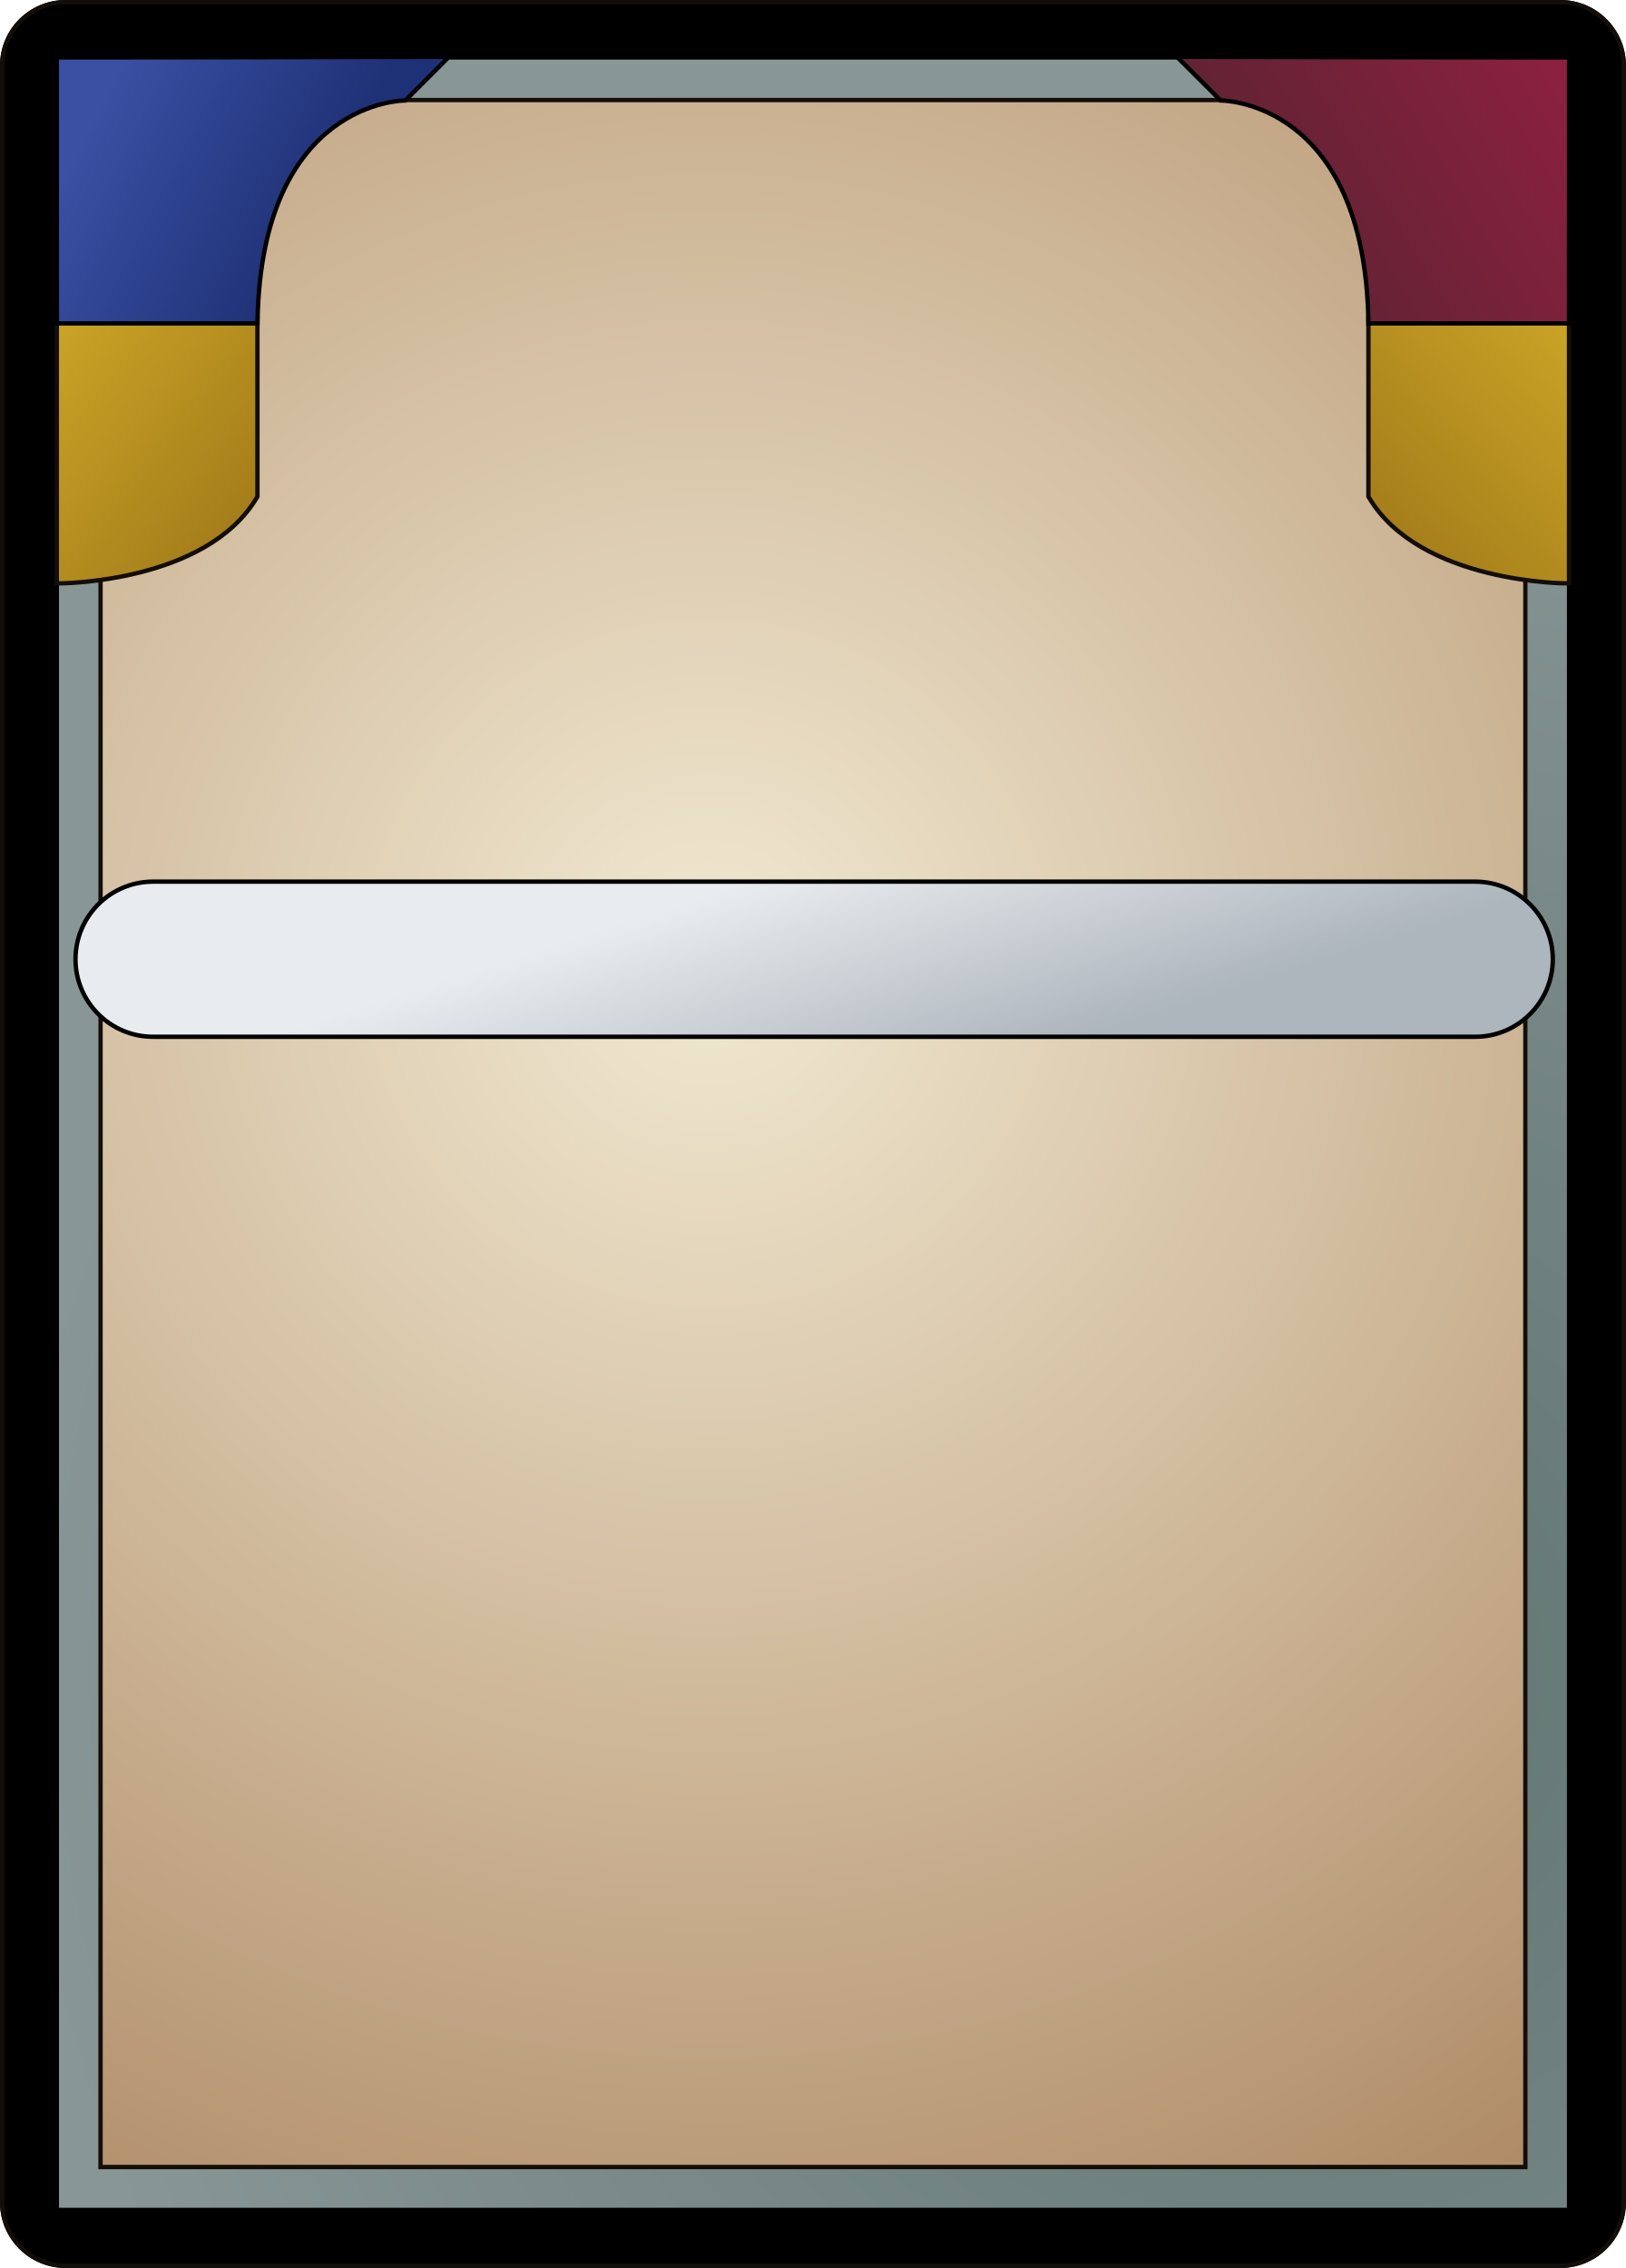
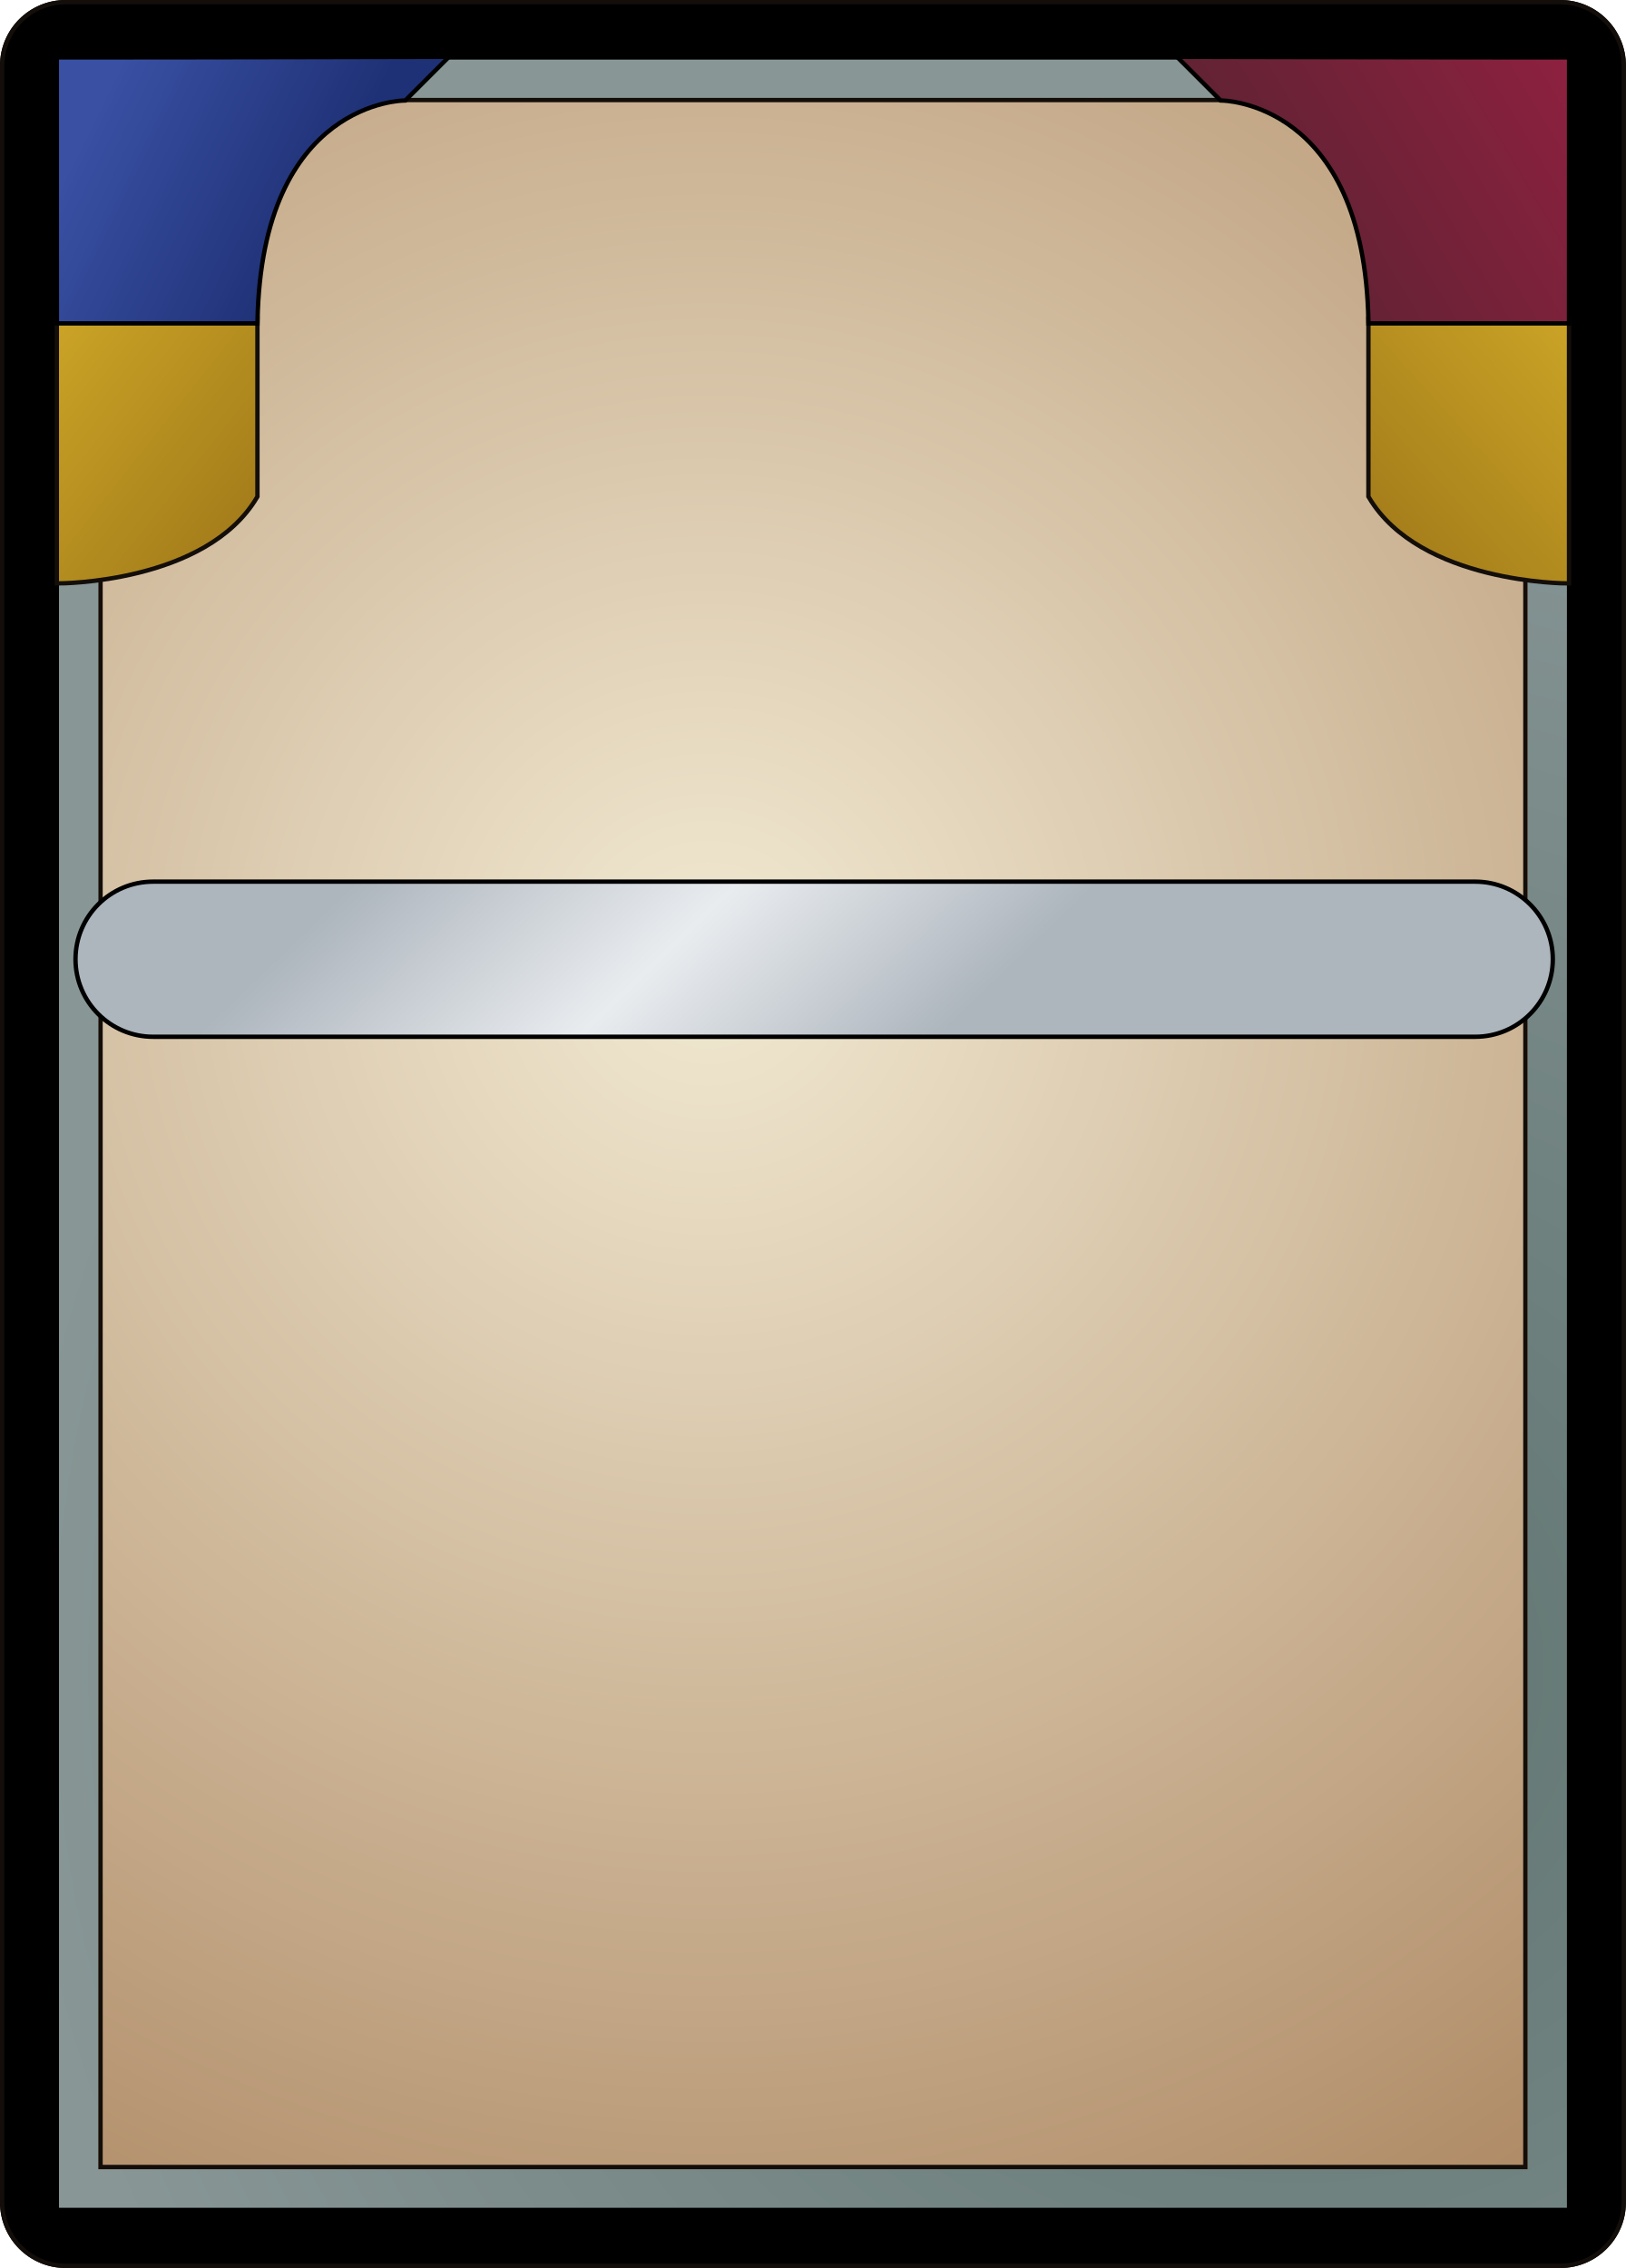
<svg xmlns="http://www.w3.org/2000/svg" viewBox="0 0 744 1038" width="744" height="1038">
  <defs>
-     <clipPath id="alignment-14349923795673549969">
+     <clipPath id="alignment-13201817014849525628">
      <path d="M36,66 C36,49.446 49.446,36 66,36 L750,36 C766.554,36 780,49.446 780,66 L780,1044 C780,1060.554 766.554,1074 750,1074 L66,1074 C49.446,1074 36,1060.554 36,1044 L36,66 Z" fill="#000000" />
    </clipPath>
-     <radialGradient id="3598721586997320670" cx="629.22" cy="800.195" r="591.798" gradientTransform="matrix(0.001449275,0,0,0.00101713,-0.09130435,-0.06436175)">
+     <radialGradient id="18241876344166168219" cx="629.22" cy="800.195" r="591.798" gradientTransform="matrix(0.001449275,0,0,0.00101713,-0.09130435,-0.06436175)">
      <stop stop-color="#5f7470" />
      <stop offset="1" stop-color="#889696" />
    </radialGradient>
-     <radialGradient id="3496050237359718599" cx="360.151" cy="476.83" r="682.273" gradientTransform="matrix(0.001529052,0,0,0.001054852,-0.1238532,-0.08522042)">
+     <radialGradient id="2951898710895494521" cx="360.151" cy="476.83" r="682.273" gradientTransform="matrix(0.001529052,0,0,0.001054852,-0.1238532,-0.08522042)">
      <stop stop-color="#f1e9d2" />
      <stop offset="1" stop-color="#ae8964" />
    </radialGradient>
-     <clipPath id="alignment-8618889531719043882">
+     <clipPath id="alignment-12988304167659385445">
      <path d="M81,80.789 L735,80.789 L735,1028.789 L81,1028.789 L81,80.789 Z" fill="#000000" />
    </clipPath>
-     <linearGradient id="13938570618791222319" x1="456.159" y1="535.05" x2="421.475" y2="426.372" gradientTransform="matrix(0.00147929,0,0,0.01408451,-0.1043638,-6.190141)">
+     <linearGradient id="10588757065321876430" x1="424.875" y1="549.831" x2="260.701" y2="379.491" gradientTransform="matrix(0.00147929,0,0,0.01408451,-0.1043638,-6.190141)">
      <stop stop-color="#adb5bd" />
-       <stop offset="1" stop-color="#e9ecef" />
+       <stop offset="0.484" stop-color="#e9ecef" />
+       <stop offset="1" stop-color="#adb5bd" />
    </linearGradient>
-     <linearGradient id="15407794827326714288" x1="148.354" y1="274.391" x2="54.034" y2="199.779" gradientTransform="matrix(-0.01113586,0,0,0.008403361,1.701559,-1.537815)">
+     <linearGradient id="9145790532787332336" x1="148.354" y1="274.391" x2="54.034" y2="199.779" gradientTransform="matrix(-0.01113586,0,0,0.008403361,1.701559,-1.537815)">
      <stop stop-color="#a47d1b" />
      <stop offset="1" stop-color="#c9a226" />
    </linearGradient>
-     <linearGradient id="9603650024296041415" x1="675.937" y1="289.131" x2="769.554" y2="204.665" gradientTransform="matrix(0.01113586,0,0,0.008403361,-7.384988,-1.537815)">
+     <linearGradient id="17767134249476896586" x1="675.937" y1="289.131" x2="769.554" y2="204.665" gradientTransform="matrix(0.01113586,0,0,0.008403361,-7.384988,-1.537815)">
      <stop stop-color="#a47d1b" />
      <stop offset="1" stop-color="#c9a226" />
    </linearGradient>
-     <linearGradient id="17985565986379258873" x1="598.625" y1="157.05" x2="753.35" y2="64.4" gradientTransform="matrix(0.0056809,0,0,0.008333333,-3.277718,-0.525)">
+     <linearGradient id="14067056079143449156" x1="598.625" y1="157.05" x2="753.35" y2="64.4" gradientTransform="matrix(0.0056809,0,0,0.008333333,-3.277718,-0.525)">
      <stop stop-color="#5a2332" />
      <stop offset="1" stop-color="#8d213f" />
    </linearGradient>
-     <linearGradient id="3530145884427937203" x1="182.588" y1="132.655" x2="82.309" y2="83.113" gradientTransform="matrix(-0.0056809,0,0,0.008333333,1.357897,-0.525)">
+     <linearGradient id="2090350576367312068" x1="182.588" y1="132.655" x2="82.309" y2="83.113" gradientTransform="matrix(-0.0056809,0,0,0.008333333,1.357897,-0.525)">
      <stop stop-color="#1f3176" />
      <stop offset="1" stop-color="#3950a3" />
    </linearGradient>
  </defs>
  <g transform="matrix(1,0,0,1,-36,-36)">
    <g>
      <g>
        <path d="M36,66 C36,49.446 49.446,36 66,36 L750,36 C766.554,36 780,49.446 780,66 L780,1044 C780,1060.554 766.554,1074 750,1074 L66,1074 C49.446,1074 36,1060.554 36,1044 L36,66 Z" fill="#000000" />
-         <path d="M36,66 C36,49.446 49.446,36 66,36 L750,36 C766.554,36 780,49.446 780,66 L780,1044 C780,1060.554 766.554,1074 750,1074 L66,1074 C49.446,1074 36,1060.554 36,1044 L36,66 Z" clip-path="url(#alignment-14349923795673549969)" fill="none" stroke="#130e0a" stroke-width="4" />
+         <path d="M36,66 C36,49.446 49.446,36 66,36 L750,36 C766.554,36 780,49.446 780,66 L780,1044 C780,1060.554 766.554,1074 750,1074 L66,1074 C49.446,1074 36,1060.554 36,1044 L36,66 Z" clip-path="url(#alignment-13201817014849525628)" fill="none" stroke="#130e0a" stroke-width="4" />
      </g>
      <g>
-         <path d="M63,63.278 L753,63.278 L753,1046.436 L63,1046.436 L63,63.278 Z" fill="url('#3598721586997320670')" />
+         <path d="M63,63.278 L753,63.278 L753,1046.436 L63,1046.436 L63,63.278 Z" fill="url('#18241876344166168219')" />
      </g>
      <g>
-         <path d="M81,80.789 L735,80.789 L735,1028.789 L81,1028.789 L81,80.789 Z" transform="matrix(1,0,0,1,0,0)" fill="url('#3496050237359718599')" />
-         <path d="M81,80.789 L735,80.789 L735,1028.789 L81,1028.789 L81,80.789 Z" transform="matrix(1,0,0,1,0,0)" clip-path="url(#alignment-8618889531719043882)" fill="none" stroke="#130e0a" stroke-width="4" />
+         <path d="M81,80.789 L735,80.789 L735,1028.789 L81,1028.789 L81,80.789 Z" fill="url('#2951898710895494521')" />
+         <path d="M81,80.789 L735,80.789 L735,1028.789 L81,1028.789 L81,80.789 Z" clip-path="url(#alignment-12988304167659385445)" fill="none" stroke="#130e0a" stroke-width="4" />
      </g>
      <g>
-         <path d="M70.55,475 C70.55,455.412 86.462,439.5 106.05,439.5 L711.05,439.5 C730.638,439.5 746.55,455.412 746.55,475 L746.55,475 C746.55,494.588 730.638,510.5 711.05,510.5 L106.05,510.5 C86.462,510.5 70.55,494.588 70.55,475 L70.55,475 Z" fill="url('#13938570618791222319')" stroke="#000000" stroke-width="2" />
+         <path d="M70.55,475 C70.55,455.412 86.462,439.5 106.05,439.5 L711.05,439.5 C730.638,439.5 746.55,455.412 746.55,475 L746.55,475 C746.55,494.588 730.638,510.5 711.05,510.5 L106.05,510.5 C86.462,510.5 70.55,494.588 70.55,475 L70.55,475 Z" fill="url('#10588757065321876430')" stroke="#000000" stroke-width="2" />
      </g>
      <g>
-         <path d="M690.2,156 C690.2,156 780,156 780,156 C780,156 780,275 780,275 C780,275 713.15,275 690.2,236 C690.2,236 690.2,156 690.2,156 Z" transform="matrix(-1,0,0,1,843,27)" fill="url('#15407794827326714288')" stroke="#130e0a" stroke-width="4" style="paint-order: stroke;" />
+         <path d="M690.2,156 C690.2,156 780,156 780,156 C780,156 780,275 780,275 C780,275 713.15,275 690.2,236 C690.2,236 690.2,156 690.2,156 Z" transform="matrix(-1,0,0,1,843,27)" fill="url('#9145790532787332336')" stroke="#130e0a" stroke-width="4" style="paint-order: stroke;" />
      </g>
      <g>
-         <path d="M690.2,156 C690.2,156 780,156 780,156 C780,156 780,275 780,275 C780,275 713.15,275 690.2,236 C690.2,236 690.2,156 690.2,156 Z" transform="matrix(1,0,0,1,-27.02845,27)" fill="url('#9603650024296041415')" stroke="#130e0a" stroke-width="4" style="paint-order: stroke;" />
+         <path d="M690.2,156 C690.2,156 780,156 780,156 C780,156 780,275 780,275 C780,275 713.15,275 690.2,236 C690.2,236 690.2,156 690.2,156 Z" transform="matrix(1,0,0,1,-27.02845,27)" fill="url('#17767134249476896586')" stroke="#130e0a" stroke-width="4" style="paint-order: stroke;" />
      </g>
      <g>
-         <path d="M622,54 C622,54 688.304,54 690.2,156 C690.2,156 780,156 780,156 C780,156 780.028,36.278 780.028,36.278 C710.469,36.278 604,36 604,36 C604,36 622,54 622,54 Z" transform="matrix(1,0,0,1,-27.02845,27)" fill="url('#17985565986379258873')" stroke="#000000" stroke-width="4" style="paint-order: stroke;" />
+         <path d="M622,54 C622,54 688.304,54 690.2,156 C690.2,156 780,156 780,156 C780,156 780.028,36.278 780.028,36.278 C710.469,36.278 604,36 604,36 C604,36 622,54 622,54 Z" transform="matrix(1,0,0,1,-27.02845,27)" fill="url('#14067056079143449156')" stroke="#000000" stroke-width="4" style="paint-order: stroke;" />
      </g>
      <g>
-         <path d="M622,54 C622,54 688.304,54 690.2,156 C690.2,156 780,156 780,156 C780,156 780.028,36.278 780.028,36.278 C710.469,36.278 604,36 604,36 C604,36 622,54 622,54 Z" transform="matrix(-1,0,0,1,843.0285,27)" fill="url('#3530145884427937203')" stroke="#000000" stroke-width="4" style="paint-order: stroke;" />
+         <path d="M622,54 C622,54 688.304,54 690.2,156 C690.2,156 780,156 780,156 C780,156 780.028,36.278 780.028,36.278 C710.469,36.278 604,36 604,36 C604,36 622,54 622,54 Z" transform="matrix(-1,0,0,1,843.0285,27)" fill="url('#2090350576367312068')" stroke="#000000" stroke-width="4" style="paint-order: stroke;" />
      </g>
    </g>
  </g>
</svg>
